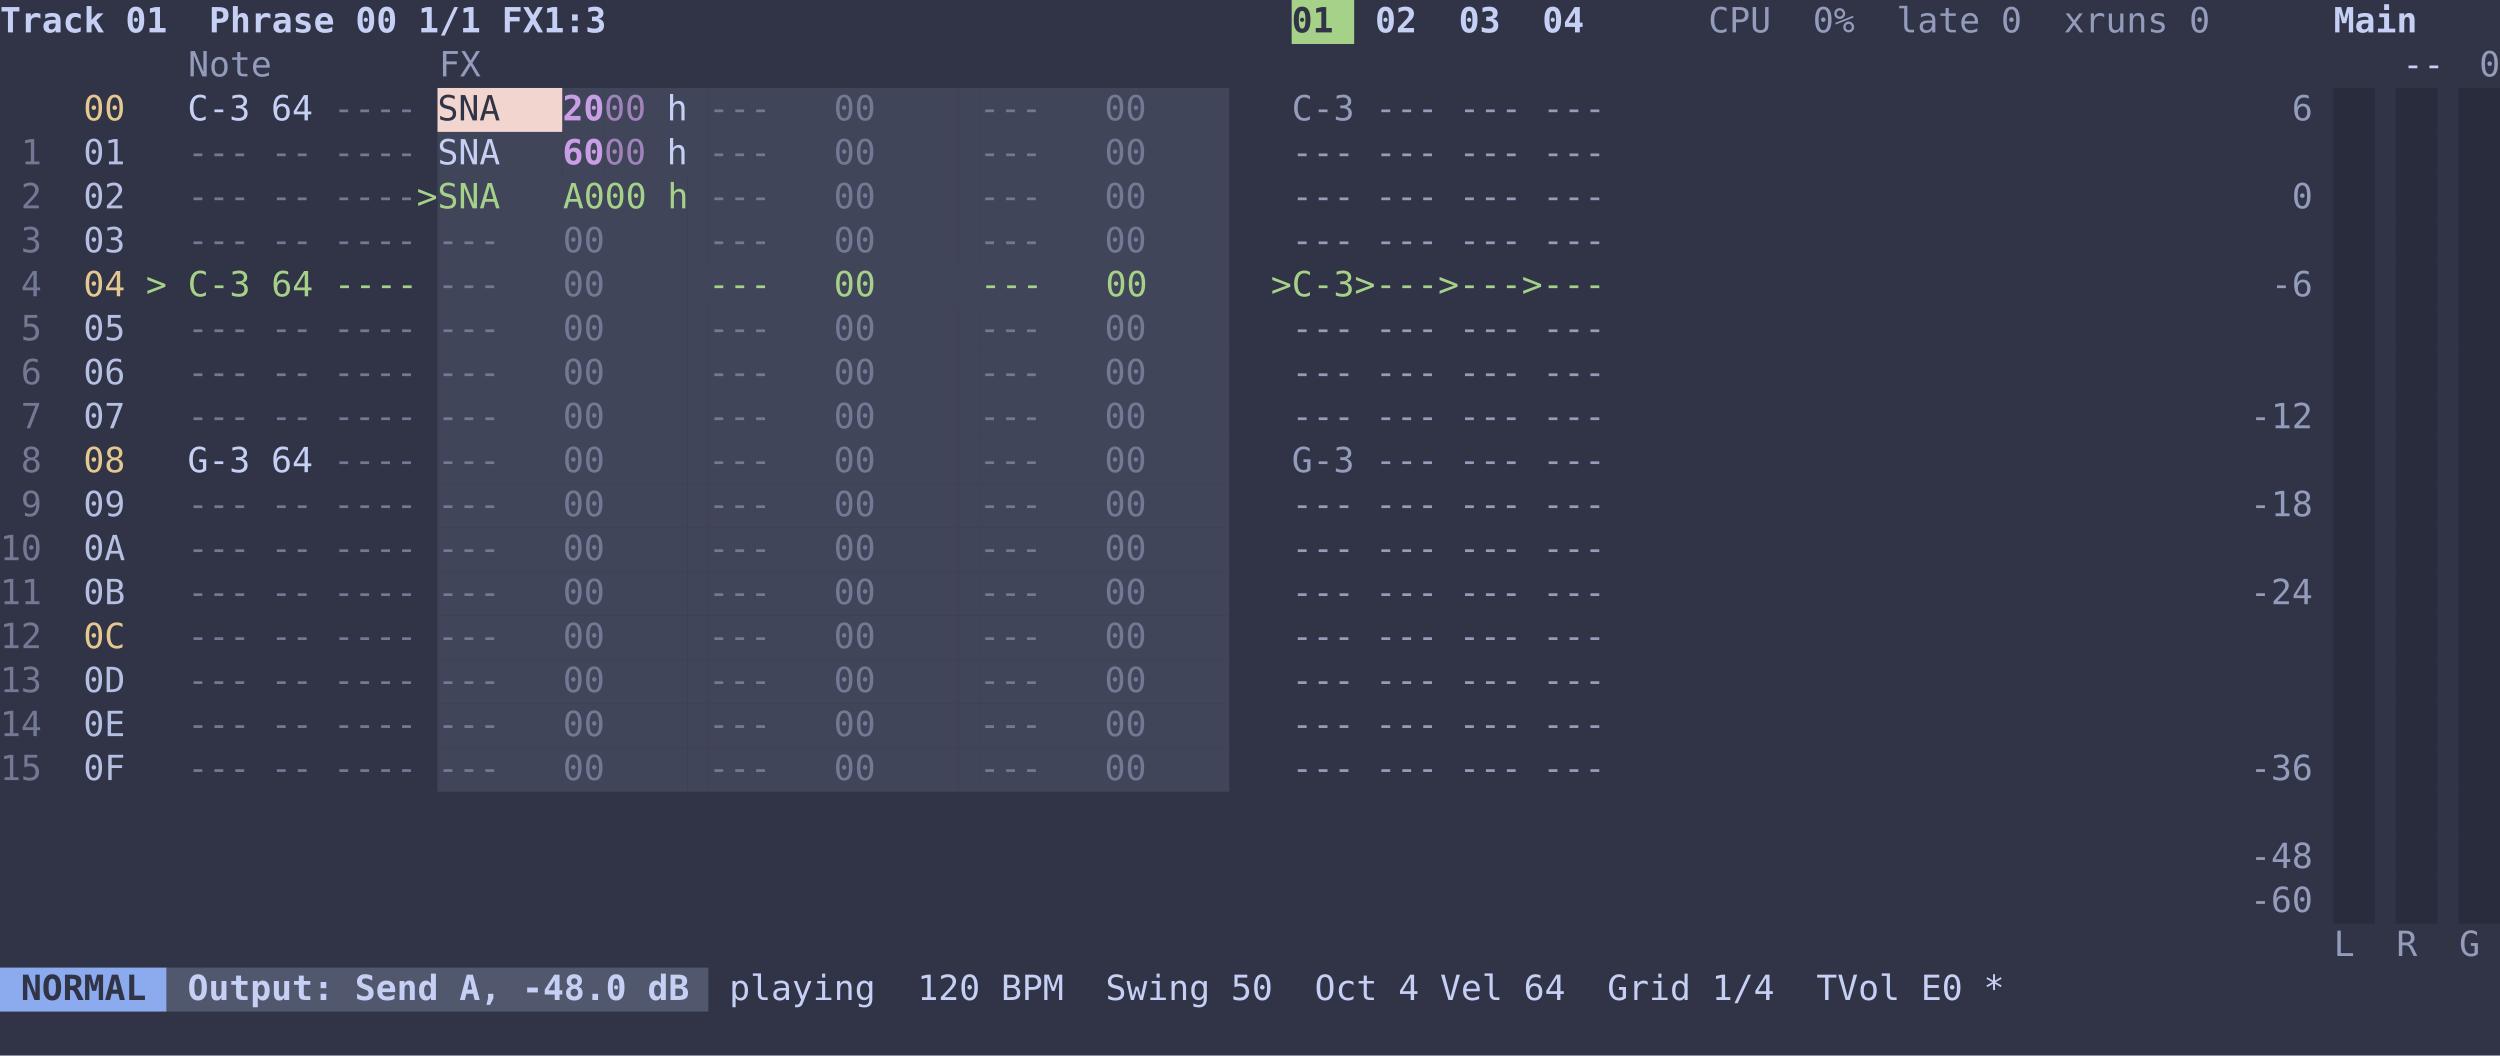
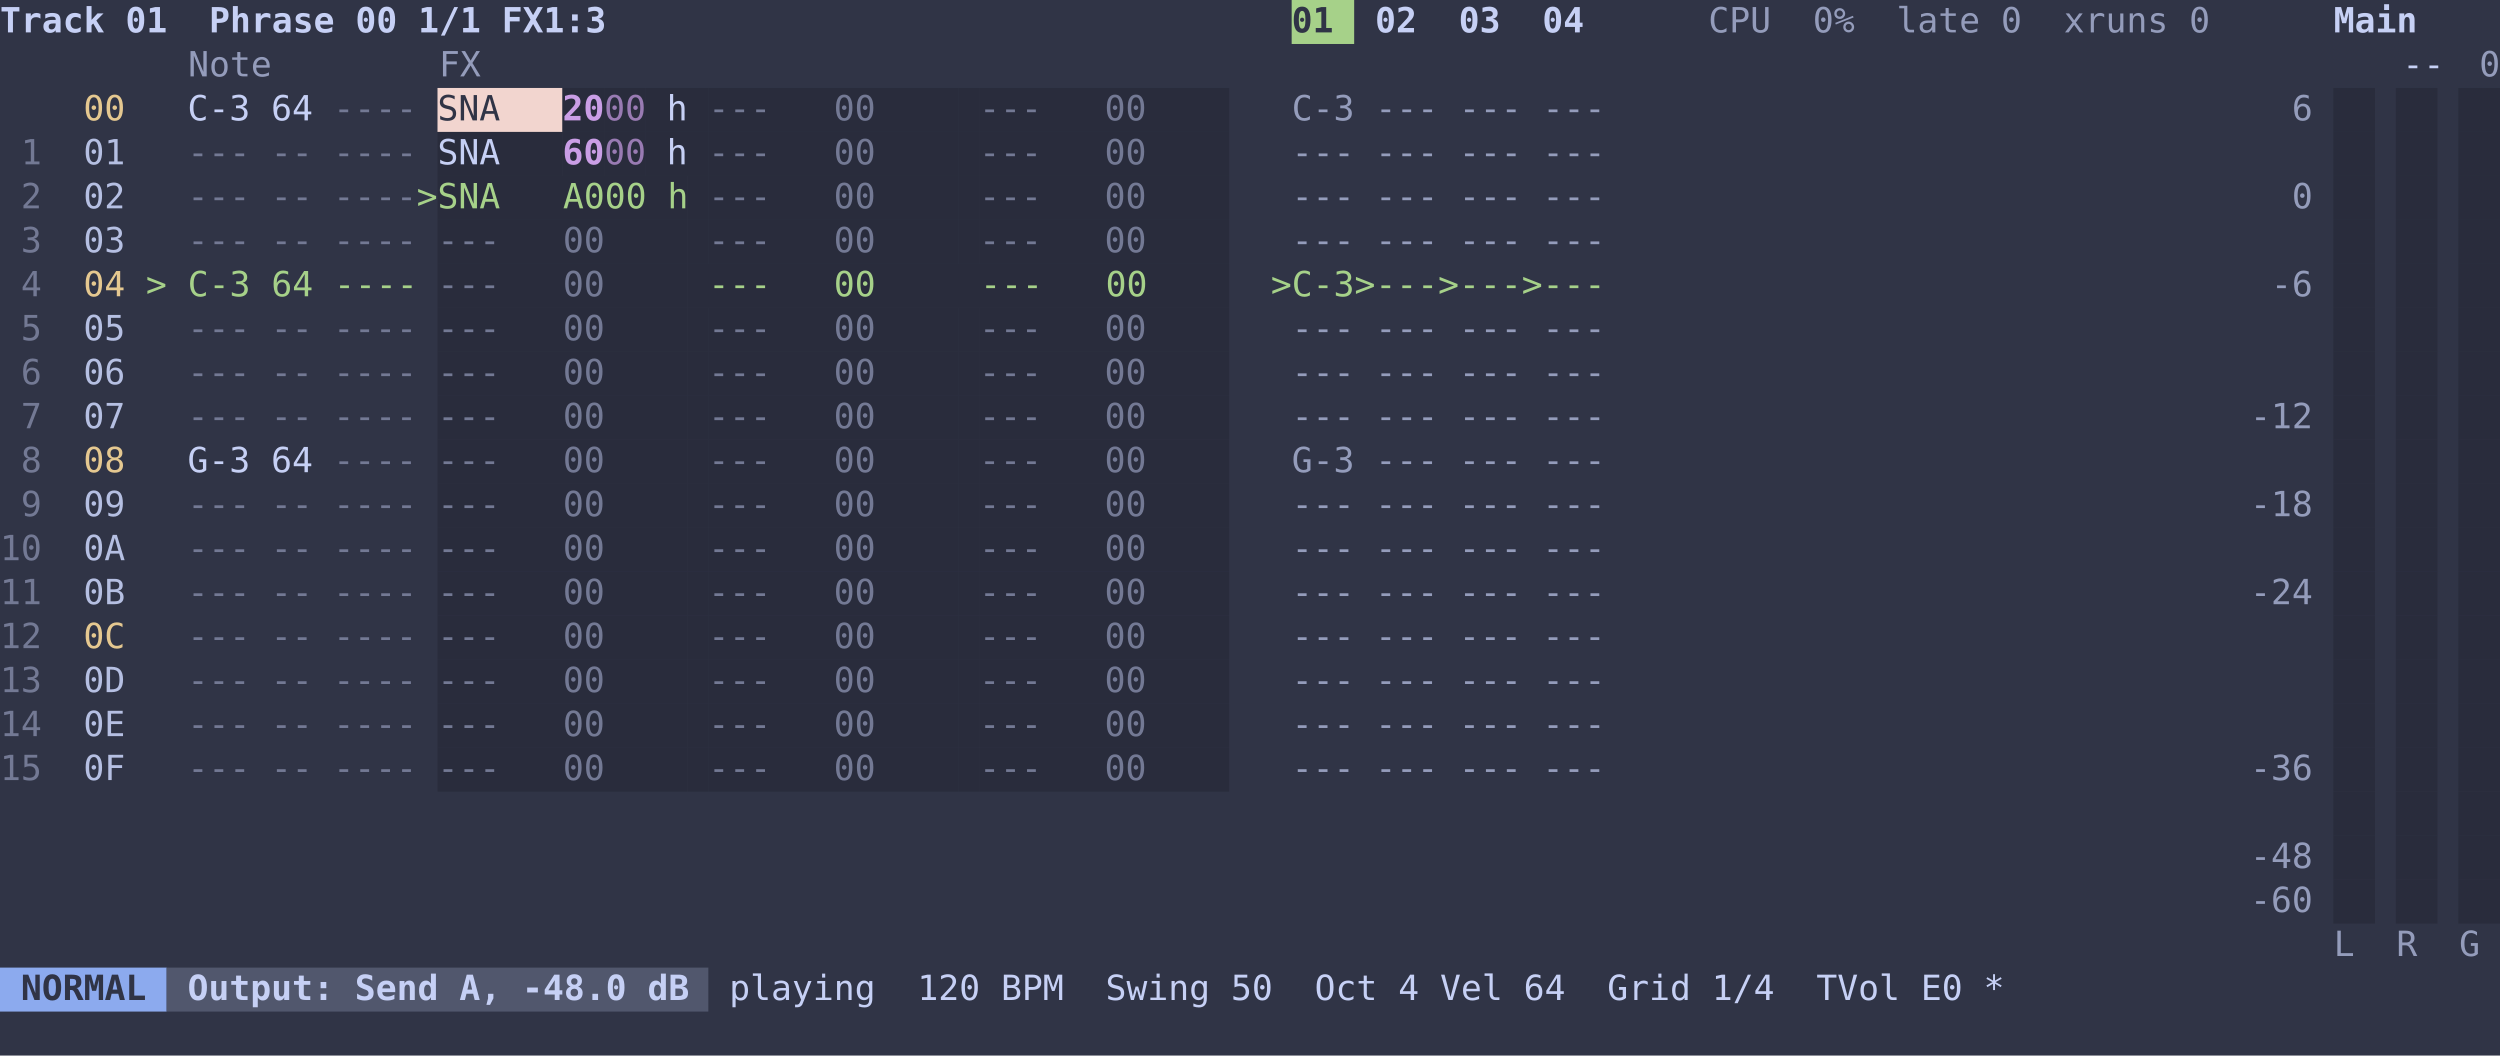
<svg xmlns="http://www.w3.org/2000/svg" viewBox="0 0 1080 456" width="1080" height="456" font-family="'JetBrains Mono', 'SF Mono', Menlo, Consolas, monospace" font-size="15">
  <rect width="100%" height="100%" fill="#303446" />
  <text x="0" y="14" fill="#c6d0f5" font-weight="bold" textLength="549" lengthAdjust="spacingAndGlyphs" xml:space="preserve">Track 01  Phrase 00 1/1 FX1:3                                </text>
  <rect x="558" y="0" width="27" height="19" fill="#a6d189" />
  <text x="558" y="14" fill="#303446" font-weight="bold" textLength="27" lengthAdjust="spacingAndGlyphs" xml:space="preserve">01 </text>
  <text x="585" y="14" fill="#c6d0f5" font-weight="bold" textLength="108" lengthAdjust="spacingAndGlyphs" xml:space="preserve"> 02  03  04 </text>
  <text x="738" y="14" fill="#949cbb" textLength="225" lengthAdjust="spacingAndGlyphs" xml:space="preserve">CPU  0%  late 0  xruns 0 </text>
  <text x="963" y="14" fill="#c6d0f5" font-weight="bold" textLength="81" lengthAdjust="spacingAndGlyphs" xml:space="preserve">     Main</text>
  <text x="0" y="33" fill="#949cbb" textLength="207" lengthAdjust="spacingAndGlyphs" xml:space="preserve">         Note        FX</text>
  <text x="207" y="33" fill="#c6d0f5" textLength="855" lengthAdjust="spacingAndGlyphs" xml:space="preserve">                                                                                            -- </text>
  <text x="1062" y="33" fill="#949cbb" textLength="18" lengthAdjust="spacingAndGlyphs" xml:space="preserve"> 0</text>
  <text x="27" y="52" fill="#e5c890" textLength="27" lengthAdjust="spacingAndGlyphs" xml:space="preserve"> 00</text>
  <text x="81" y="52" fill="#c6d0f5" textLength="63" lengthAdjust="spacingAndGlyphs" xml:space="preserve">C-3 64 </text>
  <text x="144" y="52" fill="#737994" textLength="36" lengthAdjust="spacingAndGlyphs" xml:space="preserve">----</text>
  <rect x="189" y="38" width="54" height="19" fill="#f2d5cf" />
  <text x="189" y="52" fill="#303446" textLength="54" lengthAdjust="spacingAndGlyphs" xml:space="preserve">SNA   </text>
-   <rect x="243" y="38" width="18" height="19" fill="#414559" />
+   <rect x="243" y="38" width="18" height="19" fill="#292c3c" />
  <text x="243" y="52" fill="#ca9ee6" font-weight="bold" textLength="18" lengthAdjust="spacingAndGlyphs" xml:space="preserve">20</text>
-   <rect x="261" y="38" width="18" height="19" fill="#414559" />
-   <text x="261" y="52" fill="#a083bb" textLength="18" lengthAdjust="spacingAndGlyphs" xml:space="preserve">00</text>
-   <rect x="279" y="38" width="27" height="19" fill="#414559" />
+   <rect x="261" y="38" width="18" height="19" fill="#292c3c" />
+   <text x="261" y="52" fill="#997bb3" textLength="18" lengthAdjust="spacingAndGlyphs" xml:space="preserve">00</text>
+   <rect x="279" y="38" width="27" height="19" fill="#292c3c" />
  <text x="279" y="52" fill="#c6d0f5" textLength="27" lengthAdjust="spacingAndGlyphs" xml:space="preserve"> h </text>
-   <rect x="306" y="38" width="108" height="19" fill="#414559" />
+   <rect x="306" y="38" width="108" height="19" fill="#292c3c" />
  <text x="306" y="52" fill="#737994" textLength="108" lengthAdjust="spacingAndGlyphs" xml:space="preserve">---   00    </text>
-   <rect x="414" y="38" width="9" height="19" fill="#414559" />
-   <rect x="423" y="38" width="108" height="19" fill="#414559" />
+   <rect x="414" y="38" width="9" height="19" fill="#292c3c" />
+   <rect x="423" y="38" width="108" height="19" fill="#292c3c" />
  <text x="423" y="52" fill="#737994" textLength="108" lengthAdjust="spacingAndGlyphs" xml:space="preserve">---   00    </text>
  <text x="549" y="52" fill="#949cbb" textLength="144" lengthAdjust="spacingAndGlyphs" xml:space="preserve"> C-3 --- --- ---</text>
  <text x="963" y="52" fill="#949cbb" textLength="45" lengthAdjust="spacingAndGlyphs" xml:space="preserve">   6 </text>
  <rect x="1008" y="38" width="18" height="19" fill="#292c3c" />
  <rect x="1035" y="38" width="18" height="19" fill="#292c3c" />
  <rect x="1062" y="38" width="18" height="19" fill="#292c3c" />
  <text x="0" y="71" fill="#737994" textLength="27" lengthAdjust="spacingAndGlyphs" xml:space="preserve"> 1 </text>
  <text x="27" y="71" fill="#b5bfe2" textLength="27" lengthAdjust="spacingAndGlyphs" xml:space="preserve"> 01</text>
  <text x="81" y="71" fill="#737994" textLength="27" lengthAdjust="spacingAndGlyphs" xml:space="preserve">---</text>
  <text x="117" y="71" fill="#737994" textLength="18" lengthAdjust="spacingAndGlyphs" xml:space="preserve">--</text>
  <text x="144" y="71" fill="#737994" textLength="36" lengthAdjust="spacingAndGlyphs" xml:space="preserve">----</text>
-   <rect x="189" y="57" width="54" height="19" fill="#414559" />
+   <rect x="189" y="57" width="54" height="19" fill="#292c3c" />
  <text x="189" y="71" fill="#c6d0f5" textLength="54" lengthAdjust="spacingAndGlyphs" xml:space="preserve">SNA   </text>
-   <rect x="243" y="57" width="18" height="19" fill="#414559" />
+   <rect x="243" y="57" width="18" height="19" fill="#292c3c" />
  <text x="243" y="71" fill="#ca9ee6" font-weight="bold" textLength="18" lengthAdjust="spacingAndGlyphs" xml:space="preserve">60</text>
-   <rect x="261" y="57" width="18" height="19" fill="#414559" />
-   <text x="261" y="71" fill="#a083bb" textLength="18" lengthAdjust="spacingAndGlyphs" xml:space="preserve">00</text>
-   <rect x="279" y="57" width="27" height="19" fill="#414559" />
+   <rect x="261" y="57" width="18" height="19" fill="#292c3c" />
+   <text x="261" y="71" fill="#997bb3" textLength="18" lengthAdjust="spacingAndGlyphs" xml:space="preserve">00</text>
+   <rect x="279" y="57" width="27" height="19" fill="#292c3c" />
  <text x="279" y="71" fill="#c6d0f5" textLength="27" lengthAdjust="spacingAndGlyphs" xml:space="preserve"> h </text>
-   <rect x="306" y="57" width="108" height="19" fill="#414559" />
+   <rect x="306" y="57" width="108" height="19" fill="#292c3c" />
  <text x="306" y="71" fill="#737994" textLength="108" lengthAdjust="spacingAndGlyphs" xml:space="preserve">---   00    </text>
-   <rect x="414" y="57" width="9" height="19" fill="#414559" />
-   <rect x="423" y="57" width="108" height="19" fill="#414559" />
+   <rect x="414" y="57" width="9" height="19" fill="#292c3c" />
+   <rect x="423" y="57" width="108" height="19" fill="#292c3c" />
  <text x="423" y="71" fill="#737994" textLength="108" lengthAdjust="spacingAndGlyphs" xml:space="preserve">---   00    </text>
  <text x="549" y="71" fill="#949cbb" textLength="144" lengthAdjust="spacingAndGlyphs" xml:space="preserve"> --- --- --- ---</text>
  <rect x="1008" y="57" width="18" height="19" fill="#292c3c" />
  <rect x="1035" y="57" width="18" height="19" fill="#292c3c" />
  <rect x="1062" y="57" width="18" height="19" fill="#292c3c" />
  <text x="0" y="90" fill="#737994" textLength="27" lengthAdjust="spacingAndGlyphs" xml:space="preserve"> 2 </text>
  <text x="27" y="90" fill="#b5bfe2" textLength="27" lengthAdjust="spacingAndGlyphs" xml:space="preserve"> 02</text>
  <text x="81" y="90" fill="#737994" textLength="27" lengthAdjust="spacingAndGlyphs" xml:space="preserve">---</text>
  <text x="117" y="90" fill="#737994" textLength="18" lengthAdjust="spacingAndGlyphs" xml:space="preserve">--</text>
  <text x="144" y="90" fill="#737994" textLength="36" lengthAdjust="spacingAndGlyphs" xml:space="preserve">----</text>
  <text x="180" y="90" fill="#a6d189" textLength="9" lengthAdjust="spacingAndGlyphs" xml:space="preserve">&gt;</text>
-   <rect x="189" y="76" width="108" height="19" fill="#414559" />
+   <rect x="189" y="76" width="108" height="19" fill="#292c3c" />
  <text x="189" y="90" fill="#a6d189" textLength="108" lengthAdjust="spacingAndGlyphs" xml:space="preserve">SNA   A000 h</text>
-   <rect x="297" y="76" width="9" height="19" fill="#414559" />
-   <rect x="306" y="76" width="108" height="19" fill="#414559" />
+   <rect x="297" y="76" width="9" height="19" fill="#292c3c" />
+   <rect x="306" y="76" width="108" height="19" fill="#292c3c" />
  <text x="306" y="90" fill="#737994" textLength="108" lengthAdjust="spacingAndGlyphs" xml:space="preserve">---   00    </text>
-   <rect x="414" y="76" width="9" height="19" fill="#414559" />
-   <rect x="423" y="76" width="108" height="19" fill="#414559" />
+   <rect x="414" y="76" width="9" height="19" fill="#292c3c" />
+   <rect x="423" y="76" width="108" height="19" fill="#292c3c" />
  <text x="423" y="90" fill="#737994" textLength="108" lengthAdjust="spacingAndGlyphs" xml:space="preserve">---   00    </text>
  <text x="549" y="90" fill="#949cbb" textLength="144" lengthAdjust="spacingAndGlyphs" xml:space="preserve"> --- --- --- ---</text>
  <text x="963" y="90" fill="#949cbb" textLength="45" lengthAdjust="spacingAndGlyphs" xml:space="preserve">   0 </text>
  <rect x="1008" y="76" width="18" height="19" fill="#292c3c" />
  <rect x="1035" y="76" width="18" height="19" fill="#292c3c" />
  <rect x="1062" y="76" width="18" height="19" fill="#292c3c" />
  <text x="0" y="109" fill="#737994" textLength="27" lengthAdjust="spacingAndGlyphs" xml:space="preserve"> 3 </text>
  <text x="27" y="109" fill="#b5bfe2" textLength="27" lengthAdjust="spacingAndGlyphs" xml:space="preserve"> 03</text>
  <text x="81" y="109" fill="#737994" textLength="27" lengthAdjust="spacingAndGlyphs" xml:space="preserve">---</text>
  <text x="117" y="109" fill="#737994" textLength="18" lengthAdjust="spacingAndGlyphs" xml:space="preserve">--</text>
  <text x="144" y="109" fill="#737994" textLength="45" lengthAdjust="spacingAndGlyphs" xml:space="preserve">---- </text>
-   <rect x="189" y="95" width="108" height="19" fill="#414559" />
+   <rect x="189" y="95" width="108" height="19" fill="#292c3c" />
  <text x="189" y="109" fill="#737994" textLength="108" lengthAdjust="spacingAndGlyphs" xml:space="preserve">---   00    </text>
-   <rect x="297" y="95" width="9" height="19" fill="#414559" />
-   <rect x="306" y="95" width="108" height="19" fill="#414559" />
+   <rect x="297" y="95" width="9" height="19" fill="#292c3c" />
+   <rect x="306" y="95" width="108" height="19" fill="#292c3c" />
  <text x="306" y="109" fill="#737994" textLength="108" lengthAdjust="spacingAndGlyphs" xml:space="preserve">---   00    </text>
-   <rect x="414" y="95" width="9" height="19" fill="#414559" />
-   <rect x="423" y="95" width="108" height="19" fill="#414559" />
+   <rect x="414" y="95" width="9" height="19" fill="#292c3c" />
+   <rect x="423" y="95" width="108" height="19" fill="#292c3c" />
  <text x="423" y="109" fill="#737994" textLength="108" lengthAdjust="spacingAndGlyphs" xml:space="preserve">---   00    </text>
  <text x="549" y="109" fill="#949cbb" textLength="144" lengthAdjust="spacingAndGlyphs" xml:space="preserve"> --- --- --- ---</text>
  <rect x="1008" y="95" width="18" height="19" fill="#292c3c" />
  <rect x="1035" y="95" width="18" height="19" fill="#292c3c" />
  <rect x="1062" y="95" width="18" height="19" fill="#292c3c" />
  <text x="0" y="128" fill="#737994" textLength="27" lengthAdjust="spacingAndGlyphs" xml:space="preserve"> 4 </text>
  <text x="27" y="128" fill="#e5c890" textLength="27" lengthAdjust="spacingAndGlyphs" xml:space="preserve"> 04</text>
  <text x="54" y="128" fill="#a6d189" textLength="126" lengthAdjust="spacingAndGlyphs" xml:space="preserve"> &gt; C-3 64 ----</text>
-   <rect x="189" y="114" width="108" height="19" fill="#414559" />
+   <rect x="189" y="114" width="108" height="19" fill="#292c3c" />
  <text x="189" y="128" fill="#737994" textLength="108" lengthAdjust="spacingAndGlyphs" xml:space="preserve">---   00    </text>
-   <rect x="297" y="114" width="234" height="19" fill="#414559" />
+   <rect x="297" y="114" width="234" height="19" fill="#292c3c" />
  <text x="297" y="128" fill="#a6d189" textLength="234" lengthAdjust="spacingAndGlyphs" xml:space="preserve"> ---   00     ---   00    </text>
  <text x="549" y="128" fill="#a6d189" textLength="144" lengthAdjust="spacingAndGlyphs" xml:space="preserve">&gt;C-3&gt;---&gt;---&gt;---</text>
  <text x="963" y="128" fill="#949cbb" textLength="45" lengthAdjust="spacingAndGlyphs" xml:space="preserve">  -6 </text>
  <rect x="1008" y="114" width="18" height="19" fill="#292c3c" />
  <rect x="1035" y="114" width="18" height="19" fill="#292c3c" />
  <rect x="1062" y="114" width="18" height="19" fill="#292c3c" />
  <text x="0" y="147" fill="#737994" textLength="27" lengthAdjust="spacingAndGlyphs" xml:space="preserve"> 5 </text>
  <text x="27" y="147" fill="#b5bfe2" textLength="27" lengthAdjust="spacingAndGlyphs" xml:space="preserve"> 05</text>
  <text x="81" y="147" fill="#737994" textLength="27" lengthAdjust="spacingAndGlyphs" xml:space="preserve">---</text>
  <text x="117" y="147" fill="#737994" textLength="18" lengthAdjust="spacingAndGlyphs" xml:space="preserve">--</text>
  <text x="144" y="147" fill="#737994" textLength="45" lengthAdjust="spacingAndGlyphs" xml:space="preserve">---- </text>
-   <rect x="189" y="133" width="108" height="19" fill="#414559" />
+   <rect x="189" y="133" width="108" height="19" fill="#292c3c" />
  <text x="189" y="147" fill="#737994" textLength="108" lengthAdjust="spacingAndGlyphs" xml:space="preserve">---   00    </text>
-   <rect x="297" y="133" width="9" height="19" fill="#414559" />
-   <rect x="306" y="133" width="108" height="19" fill="#414559" />
+   <rect x="297" y="133" width="9" height="19" fill="#292c3c" />
+   <rect x="306" y="133" width="108" height="19" fill="#292c3c" />
  <text x="306" y="147" fill="#737994" textLength="108" lengthAdjust="spacingAndGlyphs" xml:space="preserve">---   00    </text>
-   <rect x="414" y="133" width="9" height="19" fill="#414559" />
-   <rect x="423" y="133" width="108" height="19" fill="#414559" />
+   <rect x="414" y="133" width="9" height="19" fill="#292c3c" />
+   <rect x="423" y="133" width="108" height="19" fill="#292c3c" />
  <text x="423" y="147" fill="#737994" textLength="108" lengthAdjust="spacingAndGlyphs" xml:space="preserve">---   00    </text>
  <text x="549" y="147" fill="#949cbb" textLength="144" lengthAdjust="spacingAndGlyphs" xml:space="preserve"> --- --- --- ---</text>
  <rect x="1008" y="133" width="18" height="19" fill="#292c3c" />
  <rect x="1035" y="133" width="18" height="19" fill="#292c3c" />
  <rect x="1062" y="133" width="18" height="19" fill="#292c3c" />
  <text x="0" y="166" fill="#737994" textLength="27" lengthAdjust="spacingAndGlyphs" xml:space="preserve"> 6 </text>
  <text x="27" y="166" fill="#b5bfe2" textLength="27" lengthAdjust="spacingAndGlyphs" xml:space="preserve"> 06</text>
  <text x="81" y="166" fill="#737994" textLength="27" lengthAdjust="spacingAndGlyphs" xml:space="preserve">---</text>
  <text x="117" y="166" fill="#737994" textLength="18" lengthAdjust="spacingAndGlyphs" xml:space="preserve">--</text>
  <text x="144" y="166" fill="#737994" textLength="45" lengthAdjust="spacingAndGlyphs" xml:space="preserve">---- </text>
-   <rect x="189" y="152" width="108" height="19" fill="#414559" />
+   <rect x="189" y="152" width="108" height="19" fill="#292c3c" />
  <text x="189" y="166" fill="#737994" textLength="108" lengthAdjust="spacingAndGlyphs" xml:space="preserve">---   00    </text>
-   <rect x="297" y="152" width="9" height="19" fill="#414559" />
-   <rect x="306" y="152" width="108" height="19" fill="#414559" />
+   <rect x="297" y="152" width="9" height="19" fill="#292c3c" />
+   <rect x="306" y="152" width="108" height="19" fill="#292c3c" />
  <text x="306" y="166" fill="#737994" textLength="108" lengthAdjust="spacingAndGlyphs" xml:space="preserve">---   00    </text>
-   <rect x="414" y="152" width="9" height="19" fill="#414559" />
-   <rect x="423" y="152" width="108" height="19" fill="#414559" />
+   <rect x="414" y="152" width="9" height="19" fill="#292c3c" />
+   <rect x="423" y="152" width="108" height="19" fill="#292c3c" />
  <text x="423" y="166" fill="#737994" textLength="108" lengthAdjust="spacingAndGlyphs" xml:space="preserve">---   00    </text>
  <text x="549" y="166" fill="#949cbb" textLength="144" lengthAdjust="spacingAndGlyphs" xml:space="preserve"> --- --- --- ---</text>
  <rect x="1008" y="152" width="18" height="19" fill="#292c3c" />
  <rect x="1035" y="152" width="18" height="19" fill="#292c3c" />
  <rect x="1062" y="152" width="18" height="19" fill="#292c3c" />
  <text x="0" y="185" fill="#737994" textLength="27" lengthAdjust="spacingAndGlyphs" xml:space="preserve"> 7 </text>
  <text x="27" y="185" fill="#b5bfe2" textLength="27" lengthAdjust="spacingAndGlyphs" xml:space="preserve"> 07</text>
  <text x="81" y="185" fill="#737994" textLength="27" lengthAdjust="spacingAndGlyphs" xml:space="preserve">---</text>
  <text x="117" y="185" fill="#737994" textLength="18" lengthAdjust="spacingAndGlyphs" xml:space="preserve">--</text>
  <text x="144" y="185" fill="#737994" textLength="45" lengthAdjust="spacingAndGlyphs" xml:space="preserve">---- </text>
-   <rect x="189" y="171" width="108" height="19" fill="#414559" />
+   <rect x="189" y="171" width="108" height="19" fill="#292c3c" />
  <text x="189" y="185" fill="#737994" textLength="108" lengthAdjust="spacingAndGlyphs" xml:space="preserve">---   00    </text>
-   <rect x="297" y="171" width="9" height="19" fill="#414559" />
-   <rect x="306" y="171" width="108" height="19" fill="#414559" />
+   <rect x="297" y="171" width="9" height="19" fill="#292c3c" />
+   <rect x="306" y="171" width="108" height="19" fill="#292c3c" />
  <text x="306" y="185" fill="#737994" textLength="108" lengthAdjust="spacingAndGlyphs" xml:space="preserve">---   00    </text>
-   <rect x="414" y="171" width="9" height="19" fill="#414559" />
-   <rect x="423" y="171" width="108" height="19" fill="#414559" />
+   <rect x="414" y="171" width="9" height="19" fill="#292c3c" />
+   <rect x="423" y="171" width="108" height="19" fill="#292c3c" />
  <text x="423" y="185" fill="#737994" textLength="108" lengthAdjust="spacingAndGlyphs" xml:space="preserve">---   00    </text>
  <text x="549" y="185" fill="#949cbb" textLength="144" lengthAdjust="spacingAndGlyphs" xml:space="preserve"> --- --- --- ---</text>
  <text x="963" y="185" fill="#949cbb" textLength="45" lengthAdjust="spacingAndGlyphs" xml:space="preserve"> -12 </text>
  <rect x="1008" y="171" width="18" height="19" fill="#292c3c" />
  <rect x="1035" y="171" width="18" height="19" fill="#292c3c" />
  <rect x="1062" y="171" width="18" height="19" fill="#292c3c" />
  <text x="0" y="204" fill="#737994" textLength="27" lengthAdjust="spacingAndGlyphs" xml:space="preserve"> 8 </text>
  <text x="27" y="204" fill="#e5c890" textLength="27" lengthAdjust="spacingAndGlyphs" xml:space="preserve"> 08</text>
  <text x="81" y="204" fill="#c6d0f5" textLength="63" lengthAdjust="spacingAndGlyphs" xml:space="preserve">G-3 64 </text>
  <text x="144" y="204" fill="#737994" textLength="45" lengthAdjust="spacingAndGlyphs" xml:space="preserve">---- </text>
-   <rect x="189" y="190" width="108" height="19" fill="#414559" />
+   <rect x="189" y="190" width="108" height="19" fill="#292c3c" />
  <text x="189" y="204" fill="#737994" textLength="108" lengthAdjust="spacingAndGlyphs" xml:space="preserve">---   00    </text>
-   <rect x="297" y="190" width="9" height="19" fill="#414559" />
-   <rect x="306" y="190" width="108" height="19" fill="#414559" />
+   <rect x="297" y="190" width="9" height="19" fill="#292c3c" />
+   <rect x="306" y="190" width="108" height="19" fill="#292c3c" />
  <text x="306" y="204" fill="#737994" textLength="108" lengthAdjust="spacingAndGlyphs" xml:space="preserve">---   00    </text>
-   <rect x="414" y="190" width="9" height="19" fill="#414559" />
-   <rect x="423" y="190" width="108" height="19" fill="#414559" />
+   <rect x="414" y="190" width="9" height="19" fill="#292c3c" />
+   <rect x="423" y="190" width="108" height="19" fill="#292c3c" />
  <text x="423" y="204" fill="#737994" textLength="108" lengthAdjust="spacingAndGlyphs" xml:space="preserve">---   00    </text>
  <text x="549" y="204" fill="#949cbb" textLength="144" lengthAdjust="spacingAndGlyphs" xml:space="preserve"> G-3 --- --- ---</text>
  <rect x="1008" y="190" width="18" height="19" fill="#292c3c" />
  <rect x="1035" y="190" width="18" height="19" fill="#292c3c" />
  <rect x="1062" y="190" width="18" height="19" fill="#292c3c" />
  <text x="0" y="223" fill="#737994" textLength="27" lengthAdjust="spacingAndGlyphs" xml:space="preserve"> 9 </text>
  <text x="27" y="223" fill="#b5bfe2" textLength="27" lengthAdjust="spacingAndGlyphs" xml:space="preserve"> 09</text>
  <text x="81" y="223" fill="#737994" textLength="27" lengthAdjust="spacingAndGlyphs" xml:space="preserve">---</text>
  <text x="117" y="223" fill="#737994" textLength="18" lengthAdjust="spacingAndGlyphs" xml:space="preserve">--</text>
  <text x="144" y="223" fill="#737994" textLength="45" lengthAdjust="spacingAndGlyphs" xml:space="preserve">---- </text>
-   <rect x="189" y="209" width="108" height="19" fill="#414559" />
+   <rect x="189" y="209" width="108" height="19" fill="#292c3c" />
  <text x="189" y="223" fill="#737994" textLength="108" lengthAdjust="spacingAndGlyphs" xml:space="preserve">---   00    </text>
-   <rect x="297" y="209" width="9" height="19" fill="#414559" />
-   <rect x="306" y="209" width="108" height="19" fill="#414559" />
+   <rect x="297" y="209" width="9" height="19" fill="#292c3c" />
+   <rect x="306" y="209" width="108" height="19" fill="#292c3c" />
  <text x="306" y="223" fill="#737994" textLength="108" lengthAdjust="spacingAndGlyphs" xml:space="preserve">---   00    </text>
-   <rect x="414" y="209" width="9" height="19" fill="#414559" />
-   <rect x="423" y="209" width="108" height="19" fill="#414559" />
+   <rect x="414" y="209" width="9" height="19" fill="#292c3c" />
+   <rect x="423" y="209" width="108" height="19" fill="#292c3c" />
  <text x="423" y="223" fill="#737994" textLength="108" lengthAdjust="spacingAndGlyphs" xml:space="preserve">---   00    </text>
  <text x="549" y="223" fill="#949cbb" textLength="144" lengthAdjust="spacingAndGlyphs" xml:space="preserve"> --- --- --- ---</text>
  <text x="963" y="223" fill="#949cbb" textLength="45" lengthAdjust="spacingAndGlyphs" xml:space="preserve"> -18 </text>
  <rect x="1008" y="209" width="18" height="19" fill="#292c3c" />
  <rect x="1035" y="209" width="18" height="19" fill="#292c3c" />
  <rect x="1062" y="209" width="18" height="19" fill="#292c3c" />
  <text x="0" y="242" fill="#737994" textLength="27" lengthAdjust="spacingAndGlyphs" xml:space="preserve">10 </text>
  <text x="27" y="242" fill="#b5bfe2" textLength="27" lengthAdjust="spacingAndGlyphs" xml:space="preserve"> 0A</text>
  <text x="81" y="242" fill="#737994" textLength="27" lengthAdjust="spacingAndGlyphs" xml:space="preserve">---</text>
  <text x="117" y="242" fill="#737994" textLength="18" lengthAdjust="spacingAndGlyphs" xml:space="preserve">--</text>
  <text x="144" y="242" fill="#737994" textLength="45" lengthAdjust="spacingAndGlyphs" xml:space="preserve">---- </text>
-   <rect x="189" y="228" width="108" height="19" fill="#414559" />
+   <rect x="189" y="228" width="108" height="19" fill="#292c3c" />
  <text x="189" y="242" fill="#737994" textLength="108" lengthAdjust="spacingAndGlyphs" xml:space="preserve">---   00    </text>
-   <rect x="297" y="228" width="9" height="19" fill="#414559" />
-   <rect x="306" y="228" width="108" height="19" fill="#414559" />
+   <rect x="297" y="228" width="9" height="19" fill="#292c3c" />
+   <rect x="306" y="228" width="108" height="19" fill="#292c3c" />
  <text x="306" y="242" fill="#737994" textLength="108" lengthAdjust="spacingAndGlyphs" xml:space="preserve">---   00    </text>
-   <rect x="414" y="228" width="9" height="19" fill="#414559" />
-   <rect x="423" y="228" width="108" height="19" fill="#414559" />
+   <rect x="414" y="228" width="9" height="19" fill="#292c3c" />
+   <rect x="423" y="228" width="108" height="19" fill="#292c3c" />
  <text x="423" y="242" fill="#737994" textLength="108" lengthAdjust="spacingAndGlyphs" xml:space="preserve">---   00    </text>
  <text x="549" y="242" fill="#949cbb" textLength="144" lengthAdjust="spacingAndGlyphs" xml:space="preserve"> --- --- --- ---</text>
  <rect x="1008" y="228" width="18" height="19" fill="#292c3c" />
  <rect x="1035" y="228" width="18" height="19" fill="#292c3c" />
  <rect x="1062" y="228" width="18" height="19" fill="#292c3c" />
  <text x="0" y="261" fill="#737994" textLength="27" lengthAdjust="spacingAndGlyphs" xml:space="preserve">11 </text>
  <text x="27" y="261" fill="#b5bfe2" textLength="27" lengthAdjust="spacingAndGlyphs" xml:space="preserve"> 0B</text>
  <text x="81" y="261" fill="#737994" textLength="27" lengthAdjust="spacingAndGlyphs" xml:space="preserve">---</text>
  <text x="117" y="261" fill="#737994" textLength="18" lengthAdjust="spacingAndGlyphs" xml:space="preserve">--</text>
  <text x="144" y="261" fill="#737994" textLength="45" lengthAdjust="spacingAndGlyphs" xml:space="preserve">---- </text>
-   <rect x="189" y="247" width="108" height="19" fill="#414559" />
+   <rect x="189" y="247" width="108" height="19" fill="#292c3c" />
  <text x="189" y="261" fill="#737994" textLength="108" lengthAdjust="spacingAndGlyphs" xml:space="preserve">---   00    </text>
-   <rect x="297" y="247" width="9" height="19" fill="#414559" />
-   <rect x="306" y="247" width="108" height="19" fill="#414559" />
+   <rect x="297" y="247" width="9" height="19" fill="#292c3c" />
+   <rect x="306" y="247" width="108" height="19" fill="#292c3c" />
  <text x="306" y="261" fill="#737994" textLength="108" lengthAdjust="spacingAndGlyphs" xml:space="preserve">---   00    </text>
-   <rect x="414" y="247" width="9" height="19" fill="#414559" />
-   <rect x="423" y="247" width="108" height="19" fill="#414559" />
+   <rect x="414" y="247" width="9" height="19" fill="#292c3c" />
+   <rect x="423" y="247" width="108" height="19" fill="#292c3c" />
  <text x="423" y="261" fill="#737994" textLength="108" lengthAdjust="spacingAndGlyphs" xml:space="preserve">---   00    </text>
  <text x="549" y="261" fill="#949cbb" textLength="144" lengthAdjust="spacingAndGlyphs" xml:space="preserve"> --- --- --- ---</text>
  <text x="963" y="261" fill="#949cbb" textLength="45" lengthAdjust="spacingAndGlyphs" xml:space="preserve"> -24 </text>
  <rect x="1008" y="247" width="18" height="19" fill="#292c3c" />
  <rect x="1035" y="247" width="18" height="19" fill="#292c3c" />
  <rect x="1062" y="247" width="18" height="19" fill="#292c3c" />
  <text x="0" y="280" fill="#737994" textLength="27" lengthAdjust="spacingAndGlyphs" xml:space="preserve">12 </text>
  <text x="27" y="280" fill="#e5c890" textLength="27" lengthAdjust="spacingAndGlyphs" xml:space="preserve"> 0C</text>
  <text x="81" y="280" fill="#737994" textLength="27" lengthAdjust="spacingAndGlyphs" xml:space="preserve">---</text>
  <text x="117" y="280" fill="#737994" textLength="18" lengthAdjust="spacingAndGlyphs" xml:space="preserve">--</text>
  <text x="144" y="280" fill="#737994" textLength="45" lengthAdjust="spacingAndGlyphs" xml:space="preserve">---- </text>
-   <rect x="189" y="266" width="108" height="19" fill="#414559" />
+   <rect x="189" y="266" width="108" height="19" fill="#292c3c" />
  <text x="189" y="280" fill="#737994" textLength="108" lengthAdjust="spacingAndGlyphs" xml:space="preserve">---   00    </text>
-   <rect x="297" y="266" width="9" height="19" fill="#414559" />
-   <rect x="306" y="266" width="108" height="19" fill="#414559" />
+   <rect x="297" y="266" width="9" height="19" fill="#292c3c" />
+   <rect x="306" y="266" width="108" height="19" fill="#292c3c" />
  <text x="306" y="280" fill="#737994" textLength="108" lengthAdjust="spacingAndGlyphs" xml:space="preserve">---   00    </text>
-   <rect x="414" y="266" width="9" height="19" fill="#414559" />
-   <rect x="423" y="266" width="108" height="19" fill="#414559" />
+   <rect x="414" y="266" width="9" height="19" fill="#292c3c" />
+   <rect x="423" y="266" width="108" height="19" fill="#292c3c" />
  <text x="423" y="280" fill="#737994" textLength="108" lengthAdjust="spacingAndGlyphs" xml:space="preserve">---   00    </text>
  <text x="549" y="280" fill="#949cbb" textLength="144" lengthAdjust="spacingAndGlyphs" xml:space="preserve"> --- --- --- ---</text>
  <rect x="1008" y="266" width="18" height="19" fill="#292c3c" />
  <rect x="1035" y="266" width="18" height="19" fill="#292c3c" />
  <rect x="1062" y="266" width="18" height="19" fill="#292c3c" />
  <text x="0" y="299" fill="#737994" textLength="27" lengthAdjust="spacingAndGlyphs" xml:space="preserve">13 </text>
  <text x="27" y="299" fill="#b5bfe2" textLength="27" lengthAdjust="spacingAndGlyphs" xml:space="preserve"> 0D</text>
  <text x="81" y="299" fill="#737994" textLength="27" lengthAdjust="spacingAndGlyphs" xml:space="preserve">---</text>
  <text x="117" y="299" fill="#737994" textLength="18" lengthAdjust="spacingAndGlyphs" xml:space="preserve">--</text>
  <text x="144" y="299" fill="#737994" textLength="45" lengthAdjust="spacingAndGlyphs" xml:space="preserve">---- </text>
-   <rect x="189" y="285" width="108" height="19" fill="#414559" />
+   <rect x="189" y="285" width="108" height="19" fill="#292c3c" />
  <text x="189" y="299" fill="#737994" textLength="108" lengthAdjust="spacingAndGlyphs" xml:space="preserve">---   00    </text>
-   <rect x="297" y="285" width="9" height="19" fill="#414559" />
-   <rect x="306" y="285" width="108" height="19" fill="#414559" />
+   <rect x="297" y="285" width="9" height="19" fill="#292c3c" />
+   <rect x="306" y="285" width="108" height="19" fill="#292c3c" />
  <text x="306" y="299" fill="#737994" textLength="108" lengthAdjust="spacingAndGlyphs" xml:space="preserve">---   00    </text>
-   <rect x="414" y="285" width="9" height="19" fill="#414559" />
-   <rect x="423" y="285" width="108" height="19" fill="#414559" />
+   <rect x="414" y="285" width="9" height="19" fill="#292c3c" />
+   <rect x="423" y="285" width="108" height="19" fill="#292c3c" />
  <text x="423" y="299" fill="#737994" textLength="108" lengthAdjust="spacingAndGlyphs" xml:space="preserve">---   00    </text>
  <text x="549" y="299" fill="#949cbb" textLength="144" lengthAdjust="spacingAndGlyphs" xml:space="preserve"> --- --- --- ---</text>
  <rect x="1008" y="285" width="18" height="19" fill="#292c3c" />
  <rect x="1035" y="285" width="18" height="19" fill="#292c3c" />
  <rect x="1062" y="285" width="18" height="19" fill="#292c3c" />
  <text x="0" y="318" fill="#737994" textLength="27" lengthAdjust="spacingAndGlyphs" xml:space="preserve">14 </text>
  <text x="27" y="318" fill="#b5bfe2" textLength="27" lengthAdjust="spacingAndGlyphs" xml:space="preserve"> 0E</text>
  <text x="81" y="318" fill="#737994" textLength="27" lengthAdjust="spacingAndGlyphs" xml:space="preserve">---</text>
  <text x="117" y="318" fill="#737994" textLength="18" lengthAdjust="spacingAndGlyphs" xml:space="preserve">--</text>
  <text x="144" y="318" fill="#737994" textLength="45" lengthAdjust="spacingAndGlyphs" xml:space="preserve">---- </text>
-   <rect x="189" y="304" width="108" height="19" fill="#414559" />
+   <rect x="189" y="304" width="108" height="19" fill="#292c3c" />
  <text x="189" y="318" fill="#737994" textLength="108" lengthAdjust="spacingAndGlyphs" xml:space="preserve">---   00    </text>
-   <rect x="297" y="304" width="9" height="19" fill="#414559" />
-   <rect x="306" y="304" width="108" height="19" fill="#414559" />
+   <rect x="297" y="304" width="9" height="19" fill="#292c3c" />
+   <rect x="306" y="304" width="108" height="19" fill="#292c3c" />
  <text x="306" y="318" fill="#737994" textLength="108" lengthAdjust="spacingAndGlyphs" xml:space="preserve">---   00    </text>
-   <rect x="414" y="304" width="9" height="19" fill="#414559" />
-   <rect x="423" y="304" width="108" height="19" fill="#414559" />
+   <rect x="414" y="304" width="9" height="19" fill="#292c3c" />
+   <rect x="423" y="304" width="108" height="19" fill="#292c3c" />
  <text x="423" y="318" fill="#737994" textLength="108" lengthAdjust="spacingAndGlyphs" xml:space="preserve">---   00    </text>
  <text x="549" y="318" fill="#949cbb" textLength="144" lengthAdjust="spacingAndGlyphs" xml:space="preserve"> --- --- --- ---</text>
  <rect x="1008" y="304" width="18" height="19" fill="#292c3c" />
  <rect x="1035" y="304" width="18" height="19" fill="#292c3c" />
  <rect x="1062" y="304" width="18" height="19" fill="#292c3c" />
  <text x="0" y="337" fill="#737994" textLength="27" lengthAdjust="spacingAndGlyphs" xml:space="preserve">15 </text>
  <text x="27" y="337" fill="#b5bfe2" textLength="27" lengthAdjust="spacingAndGlyphs" xml:space="preserve"> 0F</text>
  <text x="81" y="337" fill="#737994" textLength="27" lengthAdjust="spacingAndGlyphs" xml:space="preserve">---</text>
  <text x="117" y="337" fill="#737994" textLength="18" lengthAdjust="spacingAndGlyphs" xml:space="preserve">--</text>
  <text x="144" y="337" fill="#737994" textLength="45" lengthAdjust="spacingAndGlyphs" xml:space="preserve">---- </text>
-   <rect x="189" y="323" width="108" height="19" fill="#414559" />
+   <rect x="189" y="323" width="108" height="19" fill="#292c3c" />
  <text x="189" y="337" fill="#737994" textLength="108" lengthAdjust="spacingAndGlyphs" xml:space="preserve">---   00    </text>
-   <rect x="297" y="323" width="9" height="19" fill="#414559" />
-   <rect x="306" y="323" width="108" height="19" fill="#414559" />
+   <rect x="297" y="323" width="9" height="19" fill="#292c3c" />
+   <rect x="306" y="323" width="108" height="19" fill="#292c3c" />
  <text x="306" y="337" fill="#737994" textLength="108" lengthAdjust="spacingAndGlyphs" xml:space="preserve">---   00    </text>
-   <rect x="414" y="323" width="9" height="19" fill="#414559" />
-   <rect x="423" y="323" width="108" height="19" fill="#414559" />
+   <rect x="414" y="323" width="9" height="19" fill="#292c3c" />
+   <rect x="423" y="323" width="108" height="19" fill="#292c3c" />
  <text x="423" y="337" fill="#737994" textLength="108" lengthAdjust="spacingAndGlyphs" xml:space="preserve">---   00    </text>
  <text x="549" y="337" fill="#949cbb" textLength="144" lengthAdjust="spacingAndGlyphs" xml:space="preserve"> --- --- --- ---</text>
  <text x="963" y="337" fill="#949cbb" textLength="45" lengthAdjust="spacingAndGlyphs" xml:space="preserve"> -36 </text>
  <rect x="1008" y="323" width="18" height="19" fill="#292c3c" />
  <rect x="1035" y="323" width="18" height="19" fill="#292c3c" />
  <rect x="1062" y="323" width="18" height="19" fill="#292c3c" />
  <rect x="1008" y="342" width="18" height="19" fill="#292c3c" />
  <rect x="1035" y="342" width="18" height="19" fill="#292c3c" />
  <rect x="1062" y="342" width="18" height="19" fill="#292c3c" />
  <text x="963" y="375" fill="#949cbb" textLength="45" lengthAdjust="spacingAndGlyphs" xml:space="preserve"> -48 </text>
  <rect x="1008" y="361" width="18" height="19" fill="#292c3c" />
  <rect x="1035" y="361" width="18" height="19" fill="#292c3c" />
  <rect x="1062" y="361" width="18" height="19" fill="#292c3c" />
  <text x="963" y="394" fill="#949cbb" textLength="45" lengthAdjust="spacingAndGlyphs" xml:space="preserve"> -60 </text>
  <rect x="1008" y="380" width="18" height="19" fill="#292c3c" />
  <rect x="1035" y="380" width="18" height="19" fill="#292c3c" />
  <rect x="1062" y="380" width="18" height="19" fill="#292c3c" />
  <text x="963" y="413" fill="#949cbb" textLength="108" lengthAdjust="spacingAndGlyphs" xml:space="preserve">     L  R  G</text>
  <rect x="0" y="418" width="72" height="19" fill="#8caaee" />
  <text x="0" y="432" fill="#303446" font-weight="bold" textLength="72" lengthAdjust="spacingAndGlyphs" xml:space="preserve"> NORMAL </text>
  <rect x="72" y="418" width="234" height="19" fill="#51576d" />
  <text x="72" y="432" fill="#c6d0f5" font-weight="bold" textLength="234" lengthAdjust="spacingAndGlyphs" xml:space="preserve"> Output: Send A, -48.0 dB </text>
  <text x="306" y="432" fill="#c6d0f5" textLength="774" lengthAdjust="spacingAndGlyphs" xml:space="preserve"> playing  120 BPM  Swing 50  Oct 4 Vel 64  Grid 1/4  TVol E0 *                        </text>
</svg>
